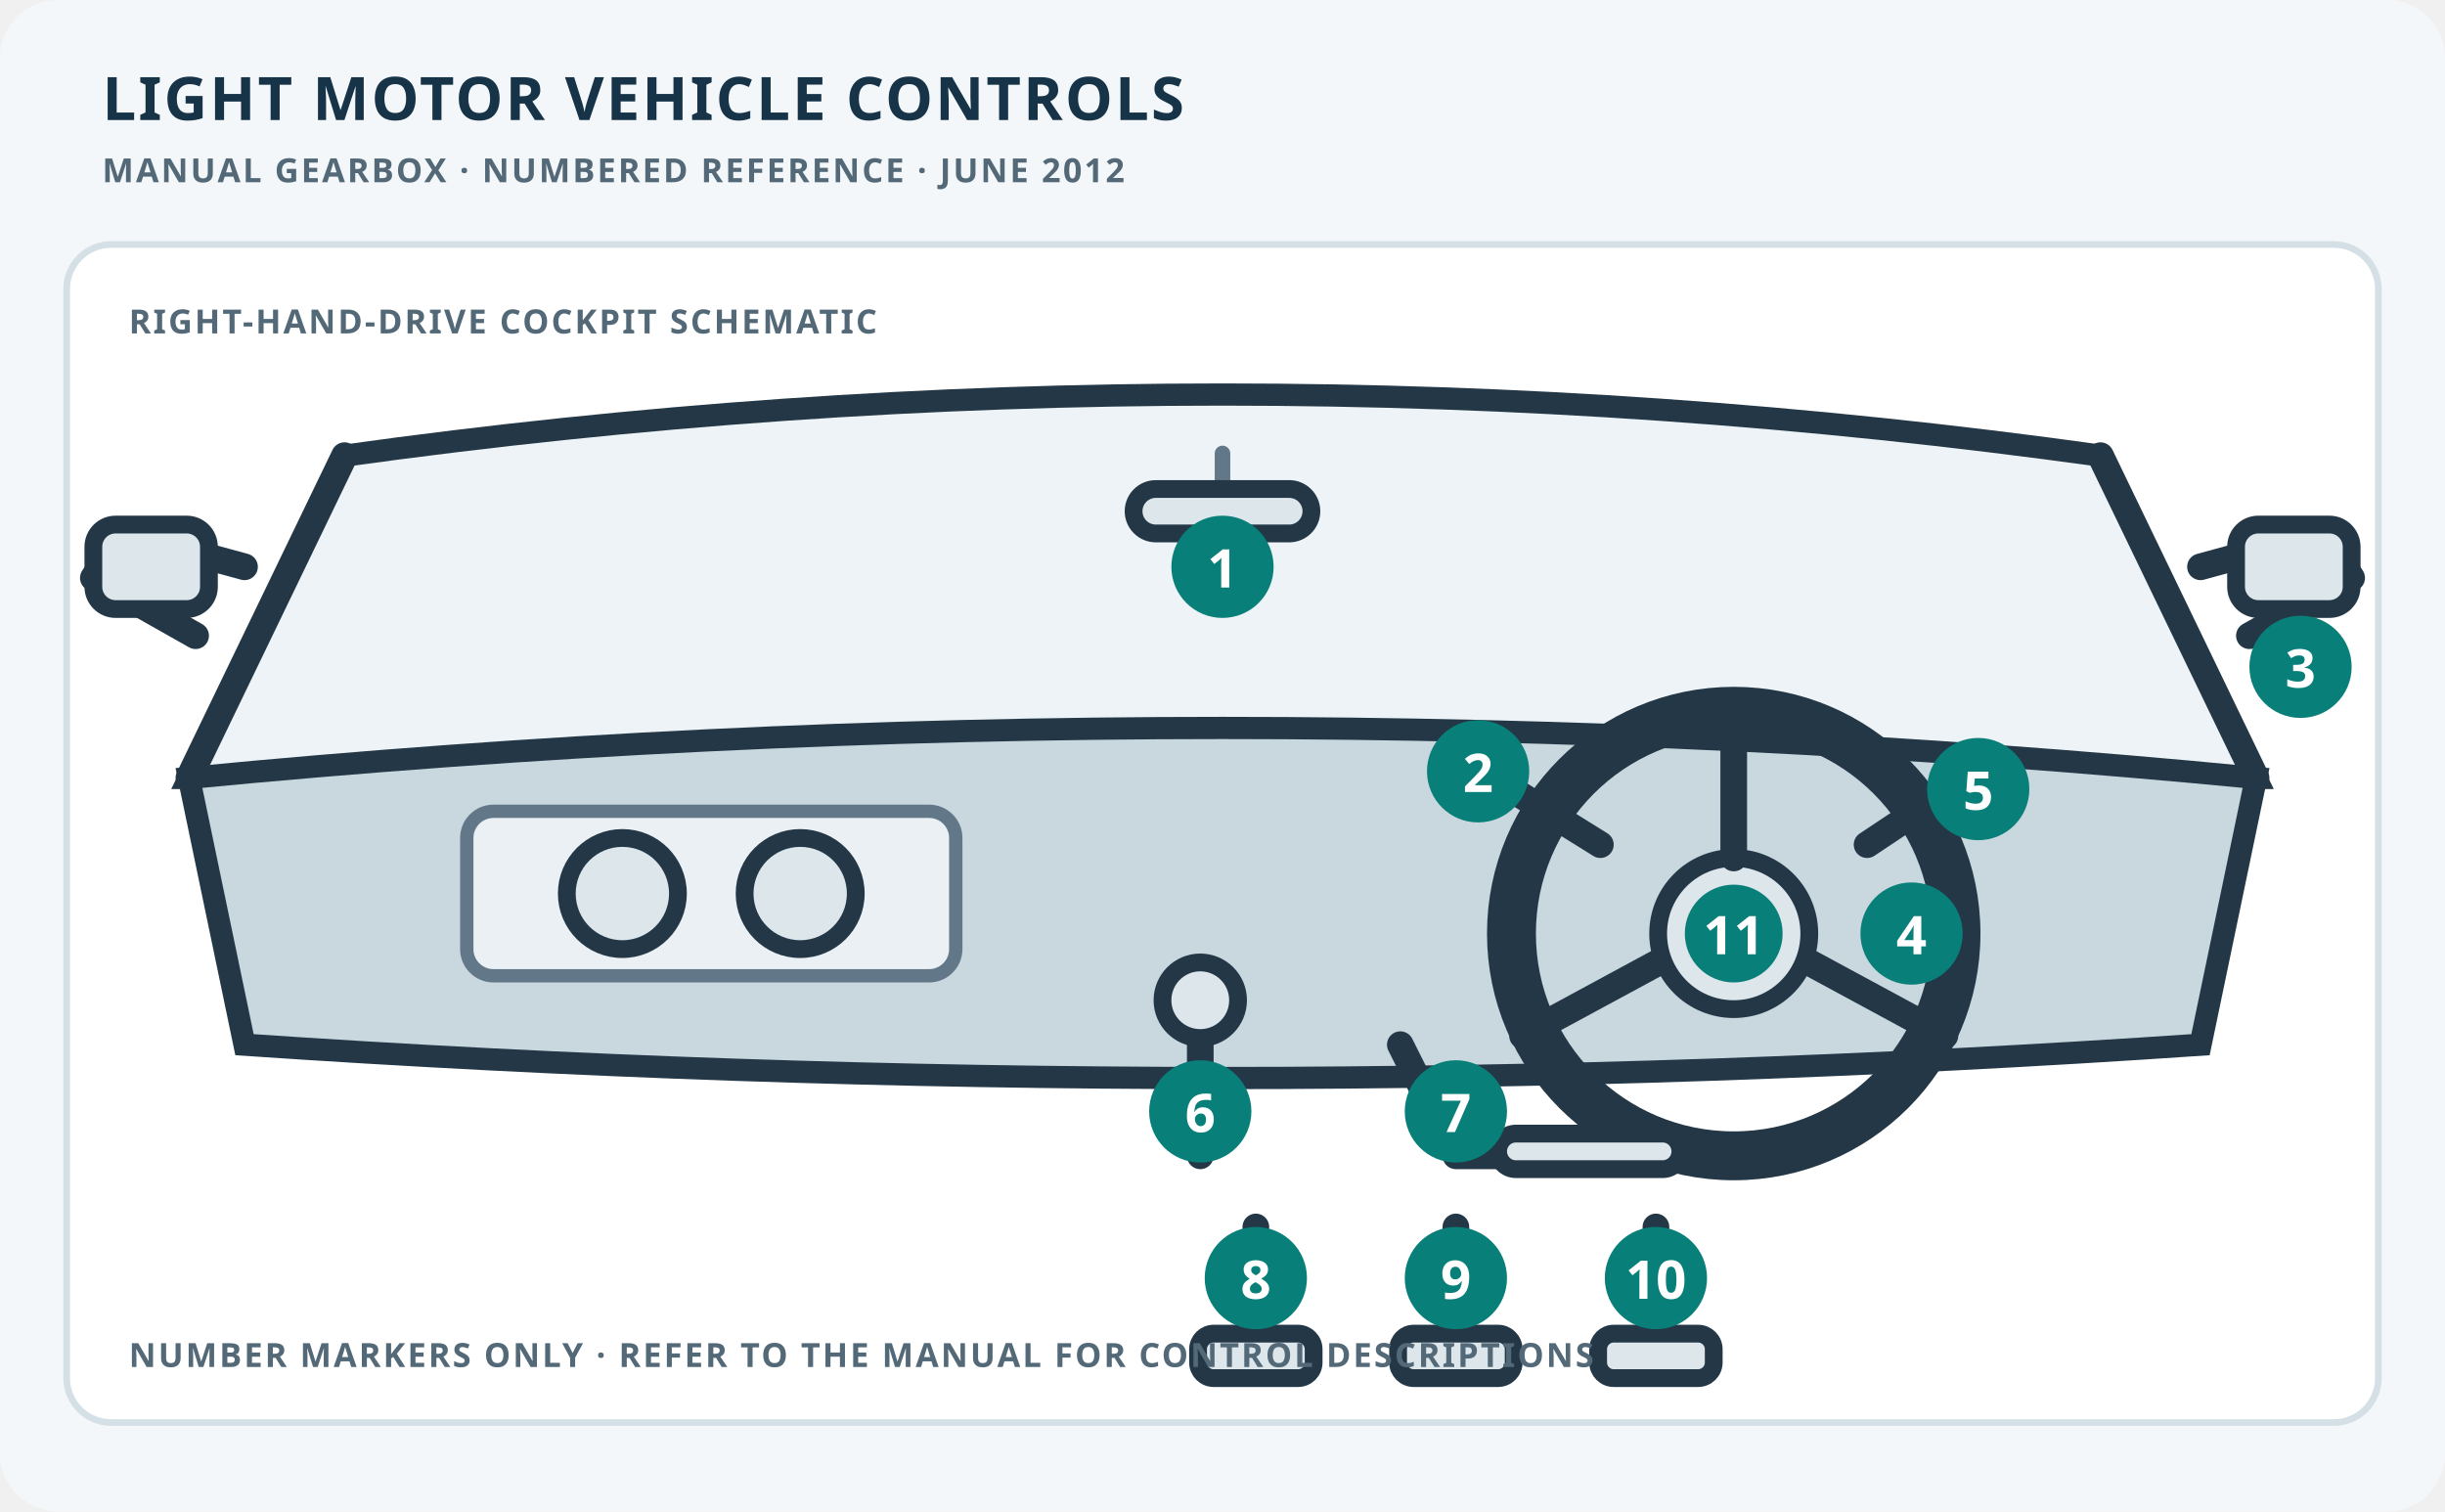
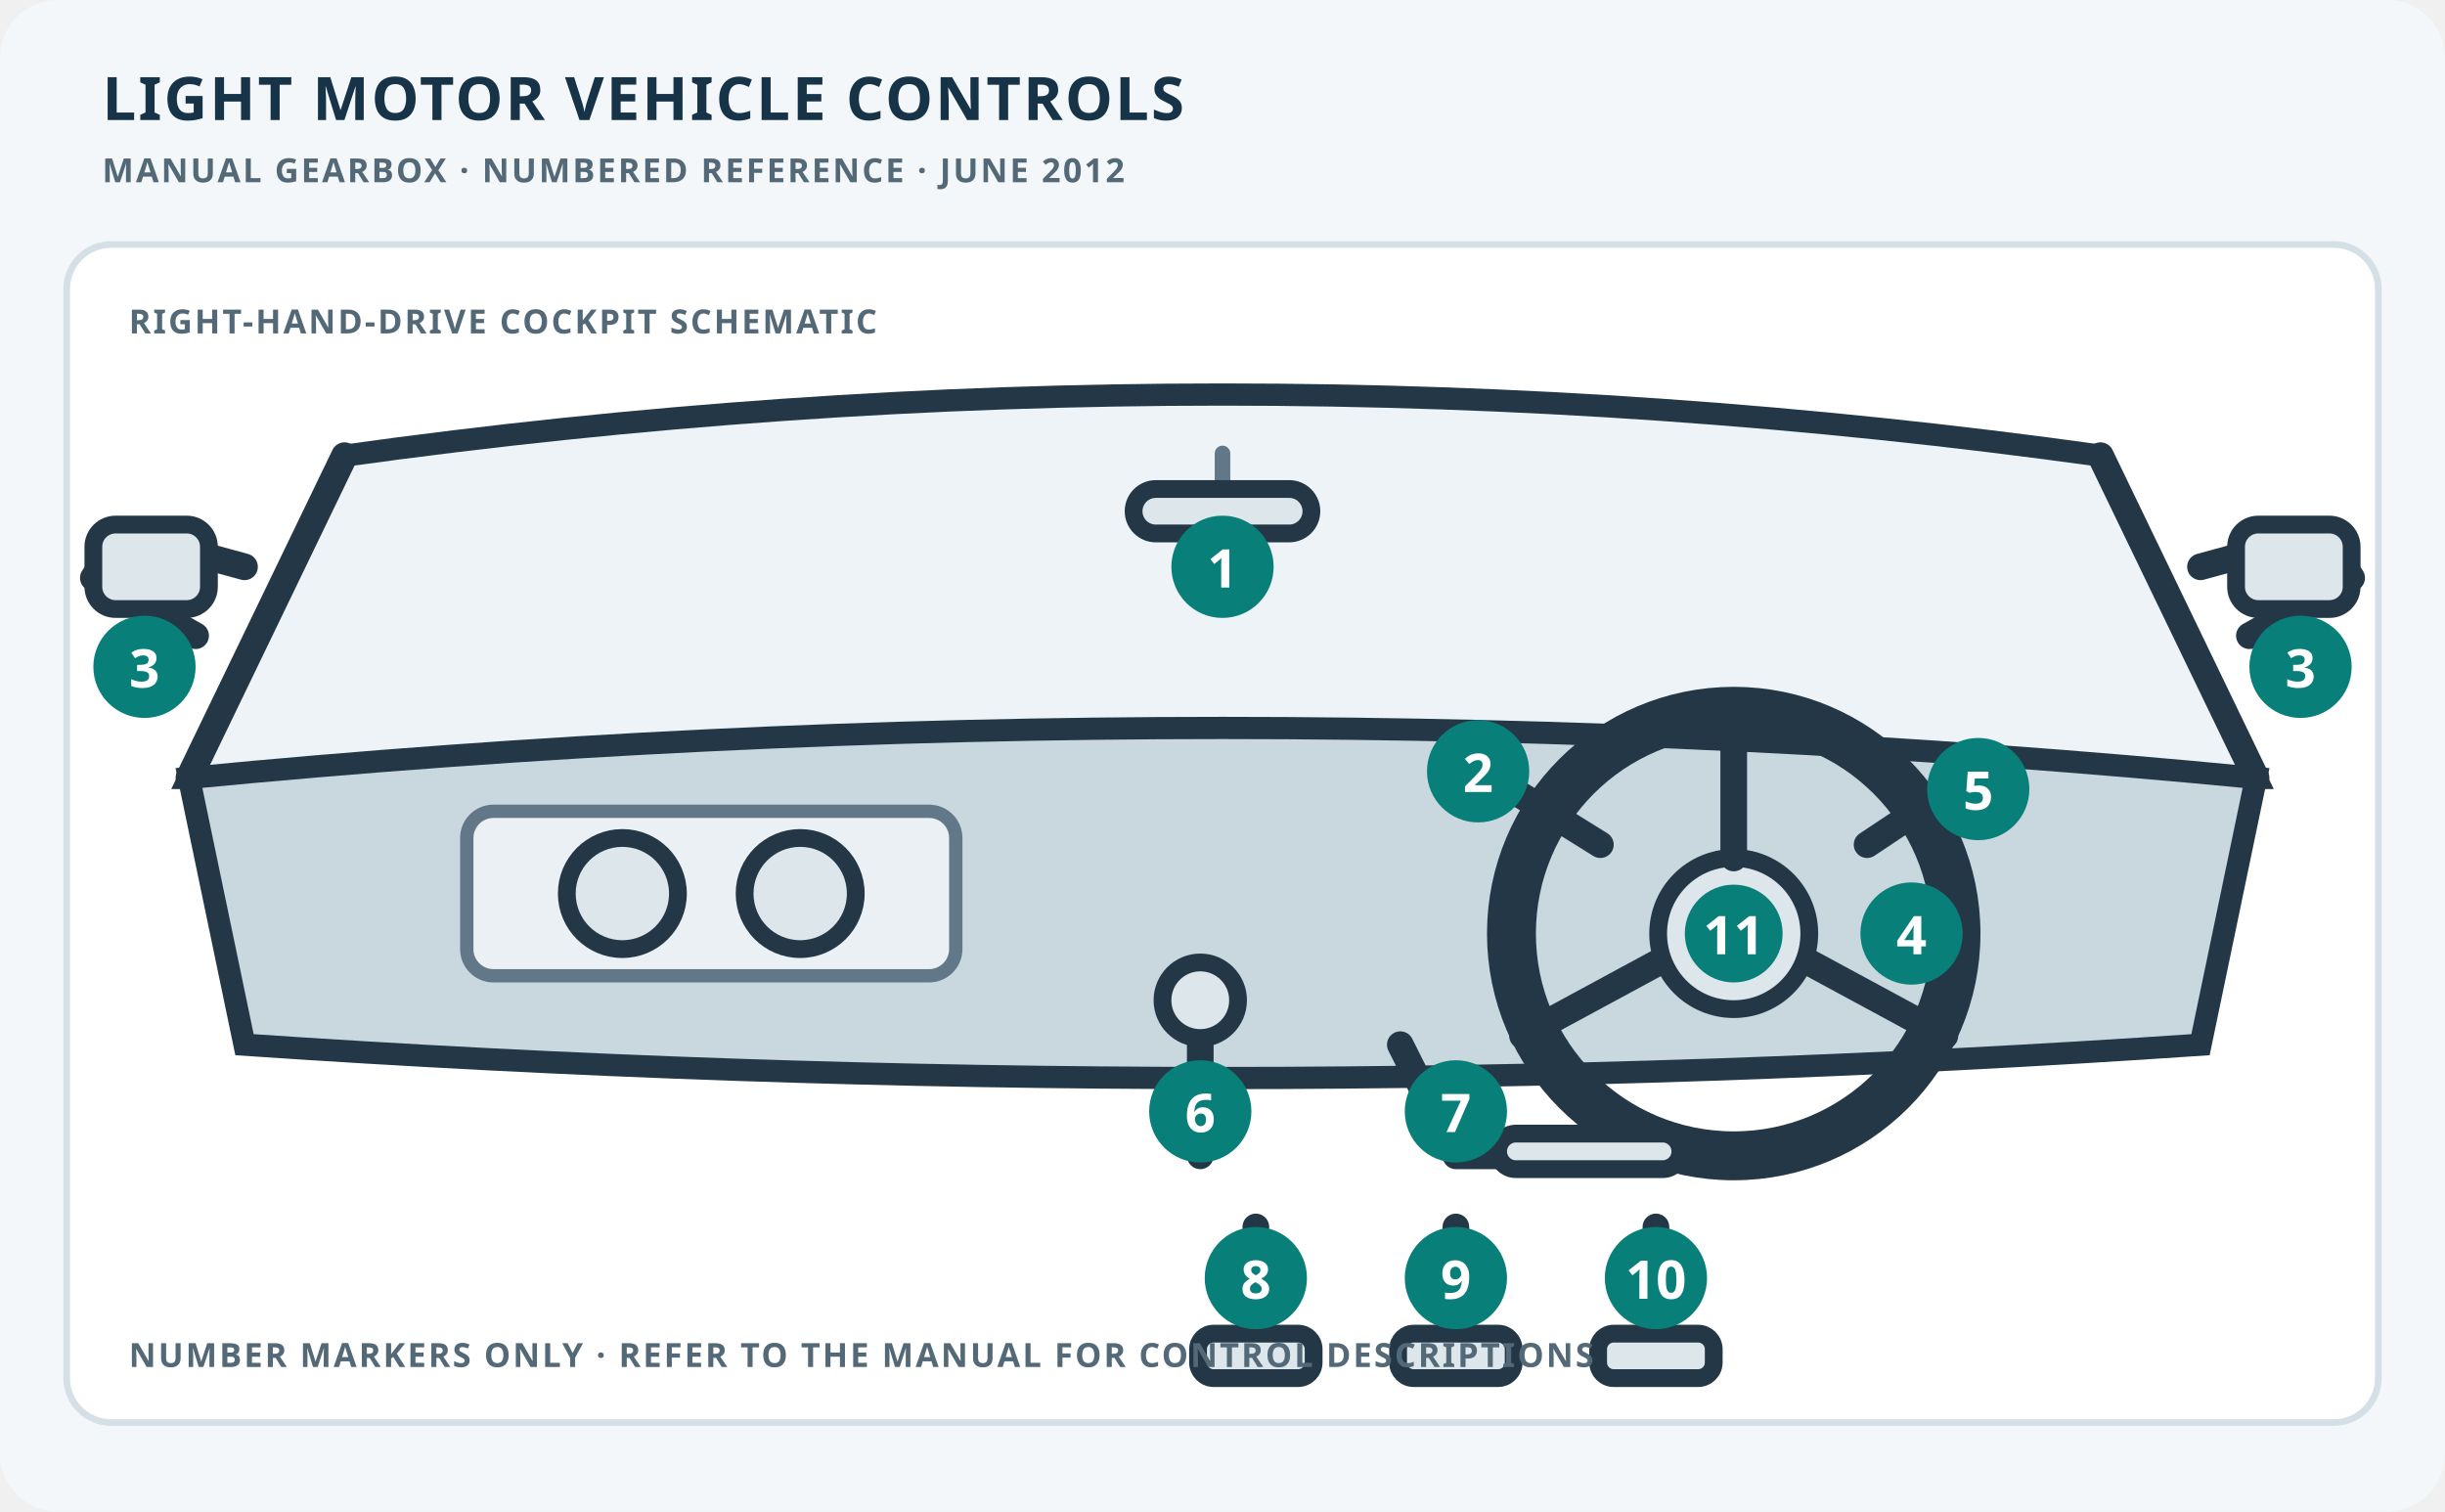
<svg xmlns="http://www.w3.org/2000/svg" viewBox="0 0 1100 680" role="img" aria-labelledby="title desc">
  <defs>
    <style>
.bg{fill:#f4f7f9}.card{fill:#fff;stroke:#d5e0e6;stroke-width:3}.ink{fill:none;stroke:#233746;stroke-width:12;stroke-linecap:round;stroke-linejoin:round}.thin{fill:none;stroke:#627888;stroke-width:7;stroke-linecap:round;stroke-linejoin:round}.metal{fill:#dce6eb;stroke:#233746;stroke-width:8;stroke-linejoin:round}.accent{fill:#087f78}.n{fill:#fff;font:700 24px system-ui,sans-serif;text-anchor:middle;dominant-baseline:central}.h{fill:#163348;font:700 27px system-ui,sans-serif;letter-spacing:1px}.s{fill:#536978;font:600 15px system-ui,sans-serif;letter-spacing:1px}
</style>
  </defs>
  <rect width="1100" height="680" rx="26" class="bg" />
  <text x="46" y="54" class="h">LIGHT MOTOR VEHICLE CONTROLS</text>
  <text x="46" y="82" class="s">MANUAL GEARBOX · NUMBERED REFERENCE · JUNE 2012</text>
  <rect x="30" y="110" width="1040" height="530" rx="20" class="card" />
  <text x="58" y="150" class="s">RIGHT-HAND-DRIVE COCKPIT SCHEMATIC</text>
  <path d="M155 205 Q550 150 945 205 L1015 350 L85 350Z" fill="#edf3f6" stroke="#233746" stroke-width="10" />
  <path d="M155 205 L85 350 M945 205 L1015 350" class="ink" />
  <path d="M110 255 L55 240 L42 260 L88 286 M990 255 L1045 240 L1058 260 L1012 286" class="ink" />
  <rect x="42" y="236" width="52" height="38" rx="10" class="metal" />
  <rect x="1006" y="236" width="52" height="38" rx="10" class="metal" />
  <path d="M550 204 L550 230" class="thin" />
  <rect x="510" y="220" width="80" height="20" rx="10" class="metal" />
  <path d="M85 350 Q550 305 1015 350 L990 470 Q550 500 110 470Z" fill="#c9d7de" stroke="#233746" stroke-width="10" />
  <rect x="210" y="365" width="220" height="74" rx="12" fill="#eaf0f3" stroke="#627888" stroke-width="6" />
  <circle cx="280" cy="402" r="25" class="metal" />
  <circle cx="360" cy="402" r="25" class="metal" />
  <circle cx="780" cy="420" r="100" fill="none" stroke="#233746" stroke-width="22" />
  <circle cx="780" cy="420" r="34" class="metal" />
  <path d="M780 386 L780 326 M746 433 L685 466 M814 433 L875 466" class="ink" />
  <path d="M720 380 L675 352 L658 355 M840 380 L885 350 L900 352" class="ink" />
  <path d="M540 455 L540 520" class="ink" />
  <circle cx="540" cy="450" r="17" class="metal" />
  <path d="M630 470 L655 520 L682 520" class="ink" />
  <rect x="674" y="510" width="82" height="16" rx="8" class="metal" />
  <path d="M565 552 L565 615 M655 552 L655 615 M745 552 L745 615" class="ink" />
  <rect x="539" y="600" width="52" height="20" rx="7" class="metal" />
  <rect x="629" y="600" width="52" height="20" rx="7" class="metal" />
  <rect x="719" y="600" width="52" height="20" rx="7" class="metal" />
  <g>
    <circle cx="550" cy="255" r="23" class="accent" />
    <text x="550" y="255" class="n">1</text>
  </g>
  <g>
    <circle cx="665" cy="347" r="23" class="accent" />
    <text x="665" y="347" class="n">2</text>
  </g>
  <g>
    <circle cx="1035" cy="300" r="23" class="accent" />
    <text x="1035" y="300" class="n">3</text>
  </g>
  <g>
+     <circle cx="65" cy="300" r="23" class="accent" />
+     <text x="65" y="300" class="n">3</text>
+   </g>
+   <g>
    <circle cx="860" cy="420" r="23" class="accent" />
    <text x="860" y="420" class="n">4</text>
  </g>
  <g>
    <circle cx="890" cy="355" r="23" class="accent" />
    <text x="890" y="355" class="n">5</text>
  </g>
  <g>
    <circle cx="540" cy="500" r="23" class="accent" />
    <text x="540" y="500" class="n">6</text>
  </g>
  <g>
    <circle cx="655" cy="500" r="23" class="accent" />
    <text x="655" y="500" class="n">7</text>
  </g>
  <g>
    <circle cx="565" cy="575" r="23" class="accent" />
    <text x="565" y="575" class="n">8</text>
  </g>
  <g>
    <circle cx="655" cy="575" r="23" class="accent" />
    <text x="655" y="575" class="n">9</text>
  </g>
  <g>
    <circle cx="745" cy="575" r="23" class="accent" />
    <text x="745" y="575" class="n">10</text>
  </g>
  <g />
  <g>
    <circle cx="780" cy="420" r="22" class="accent" />
    <text x="780" y="420" class="n">11</text>
  </g>
  <text x="58" y="615" class="s">NUMBER MARKERS ONLY · REFER TO THE MANUAL FOR CONTROL DESCRIPTIONS</text>
</svg>
